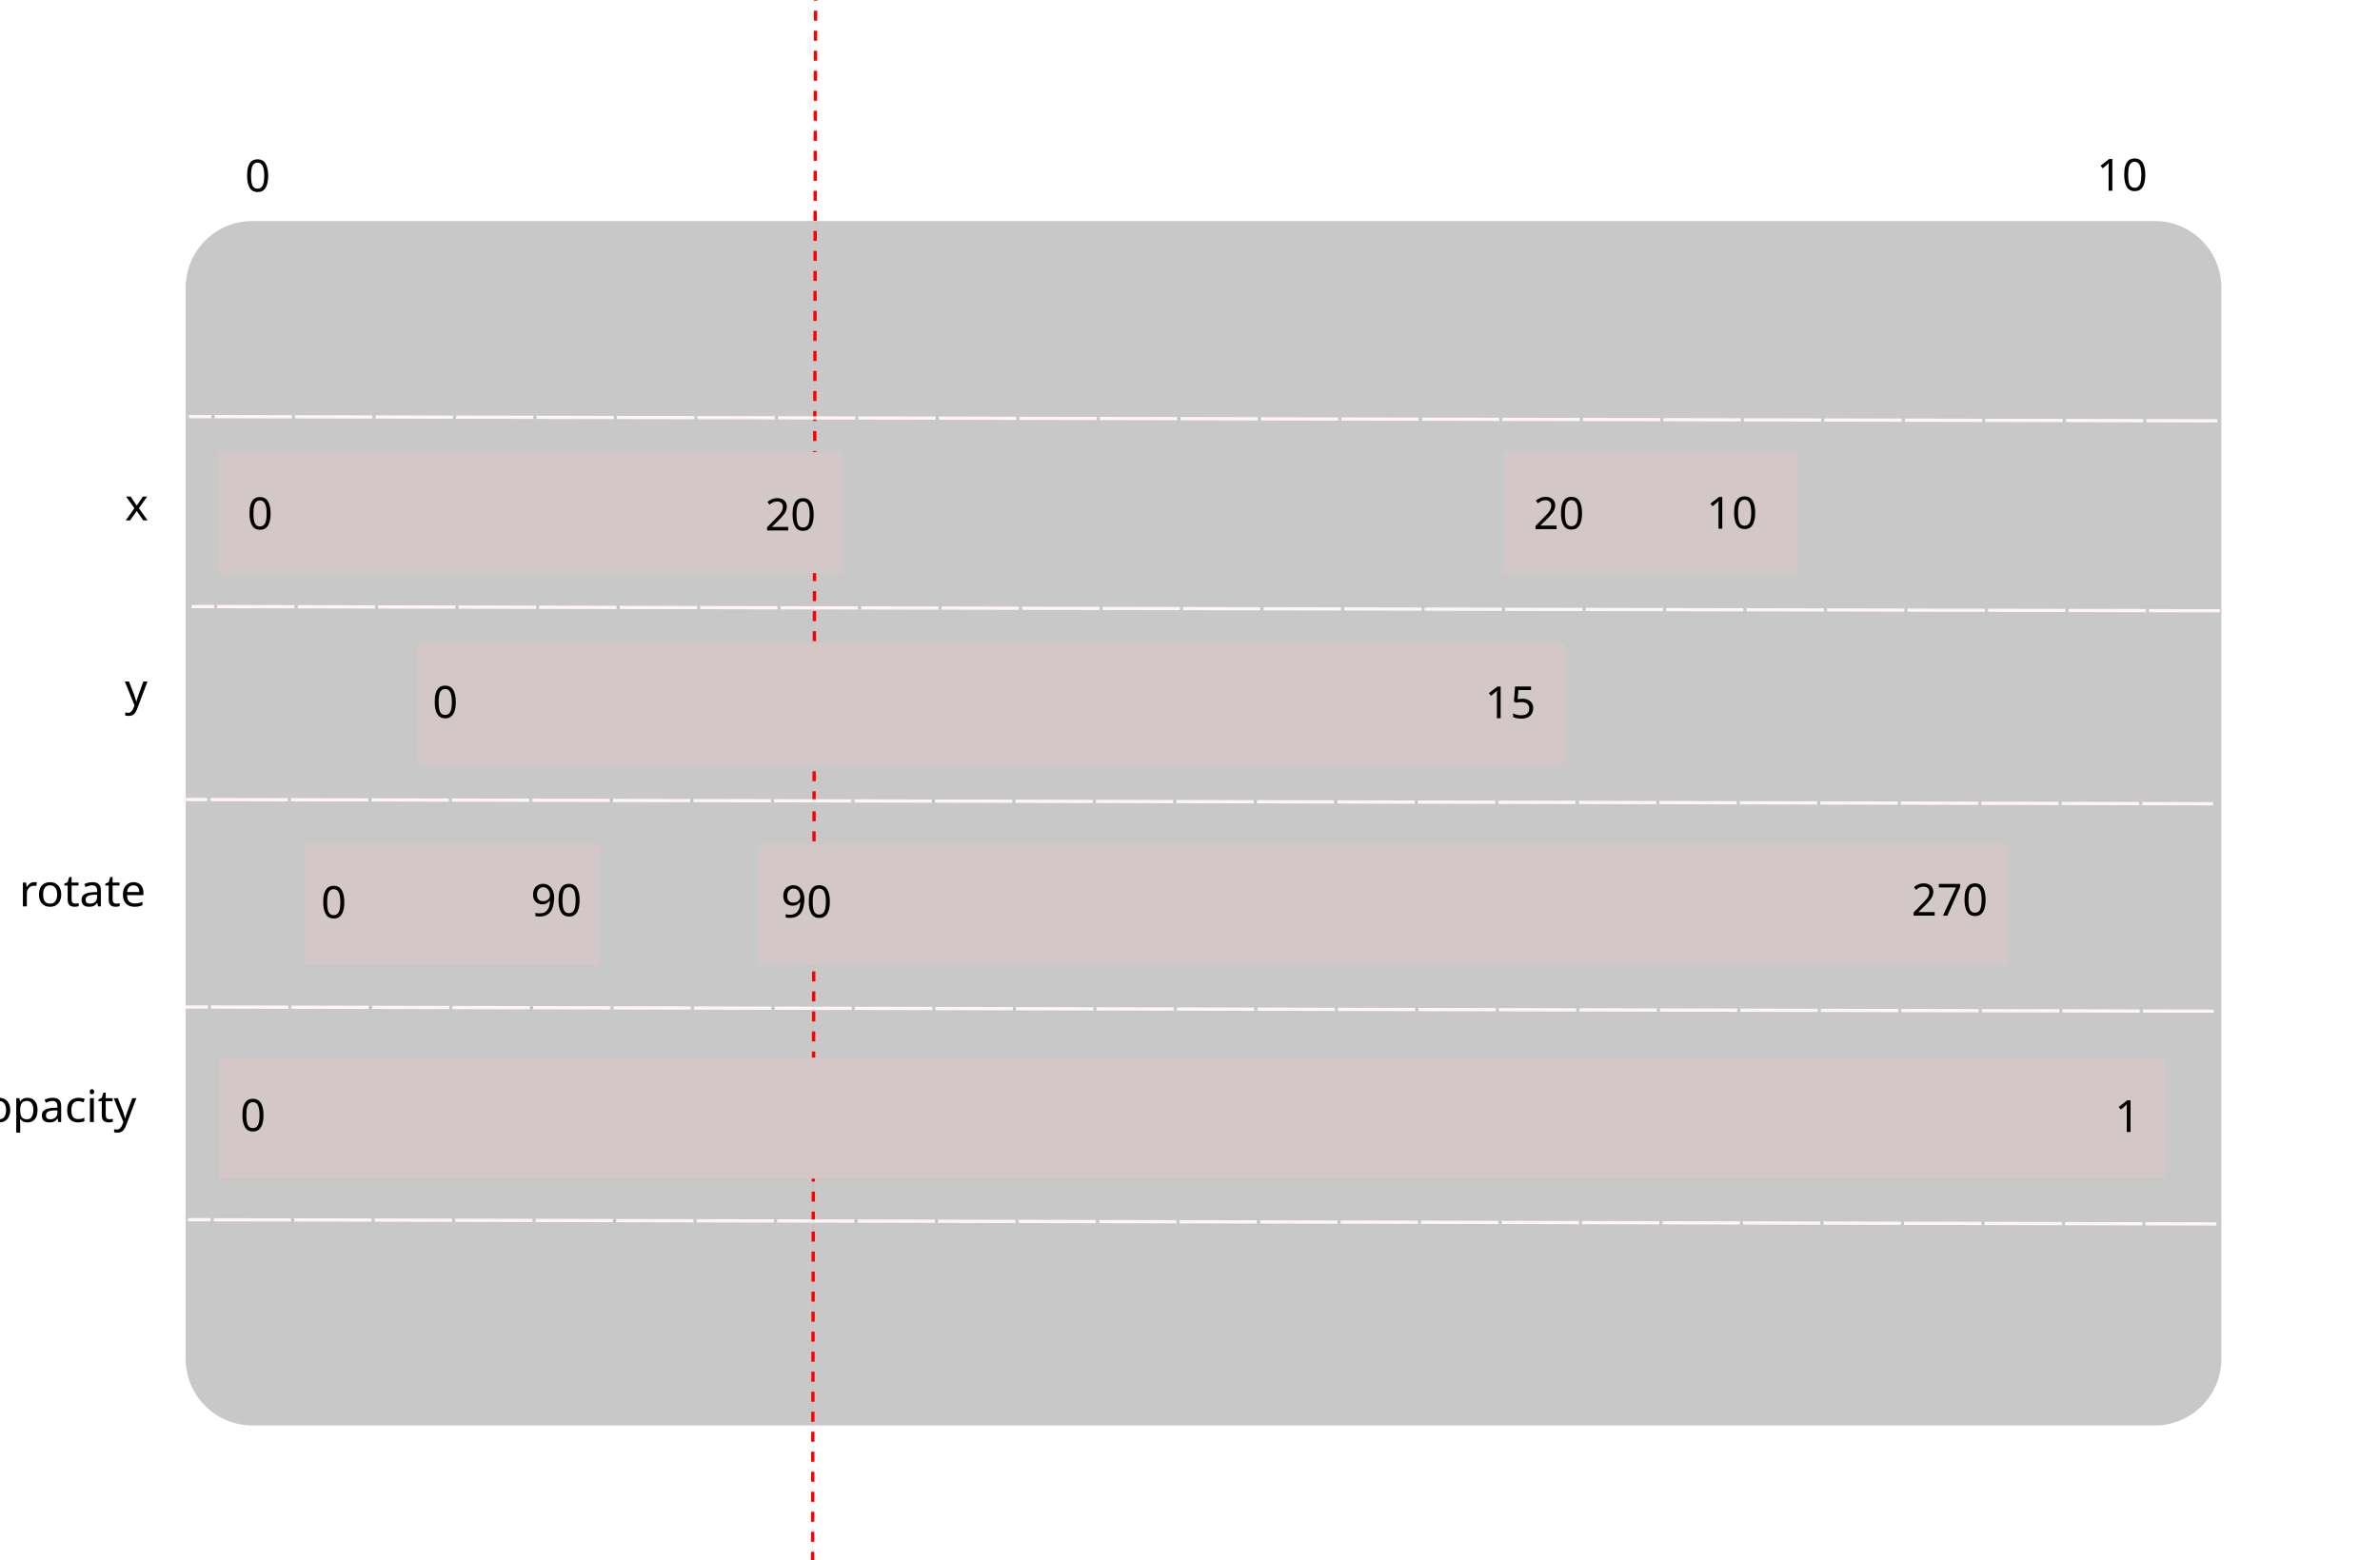
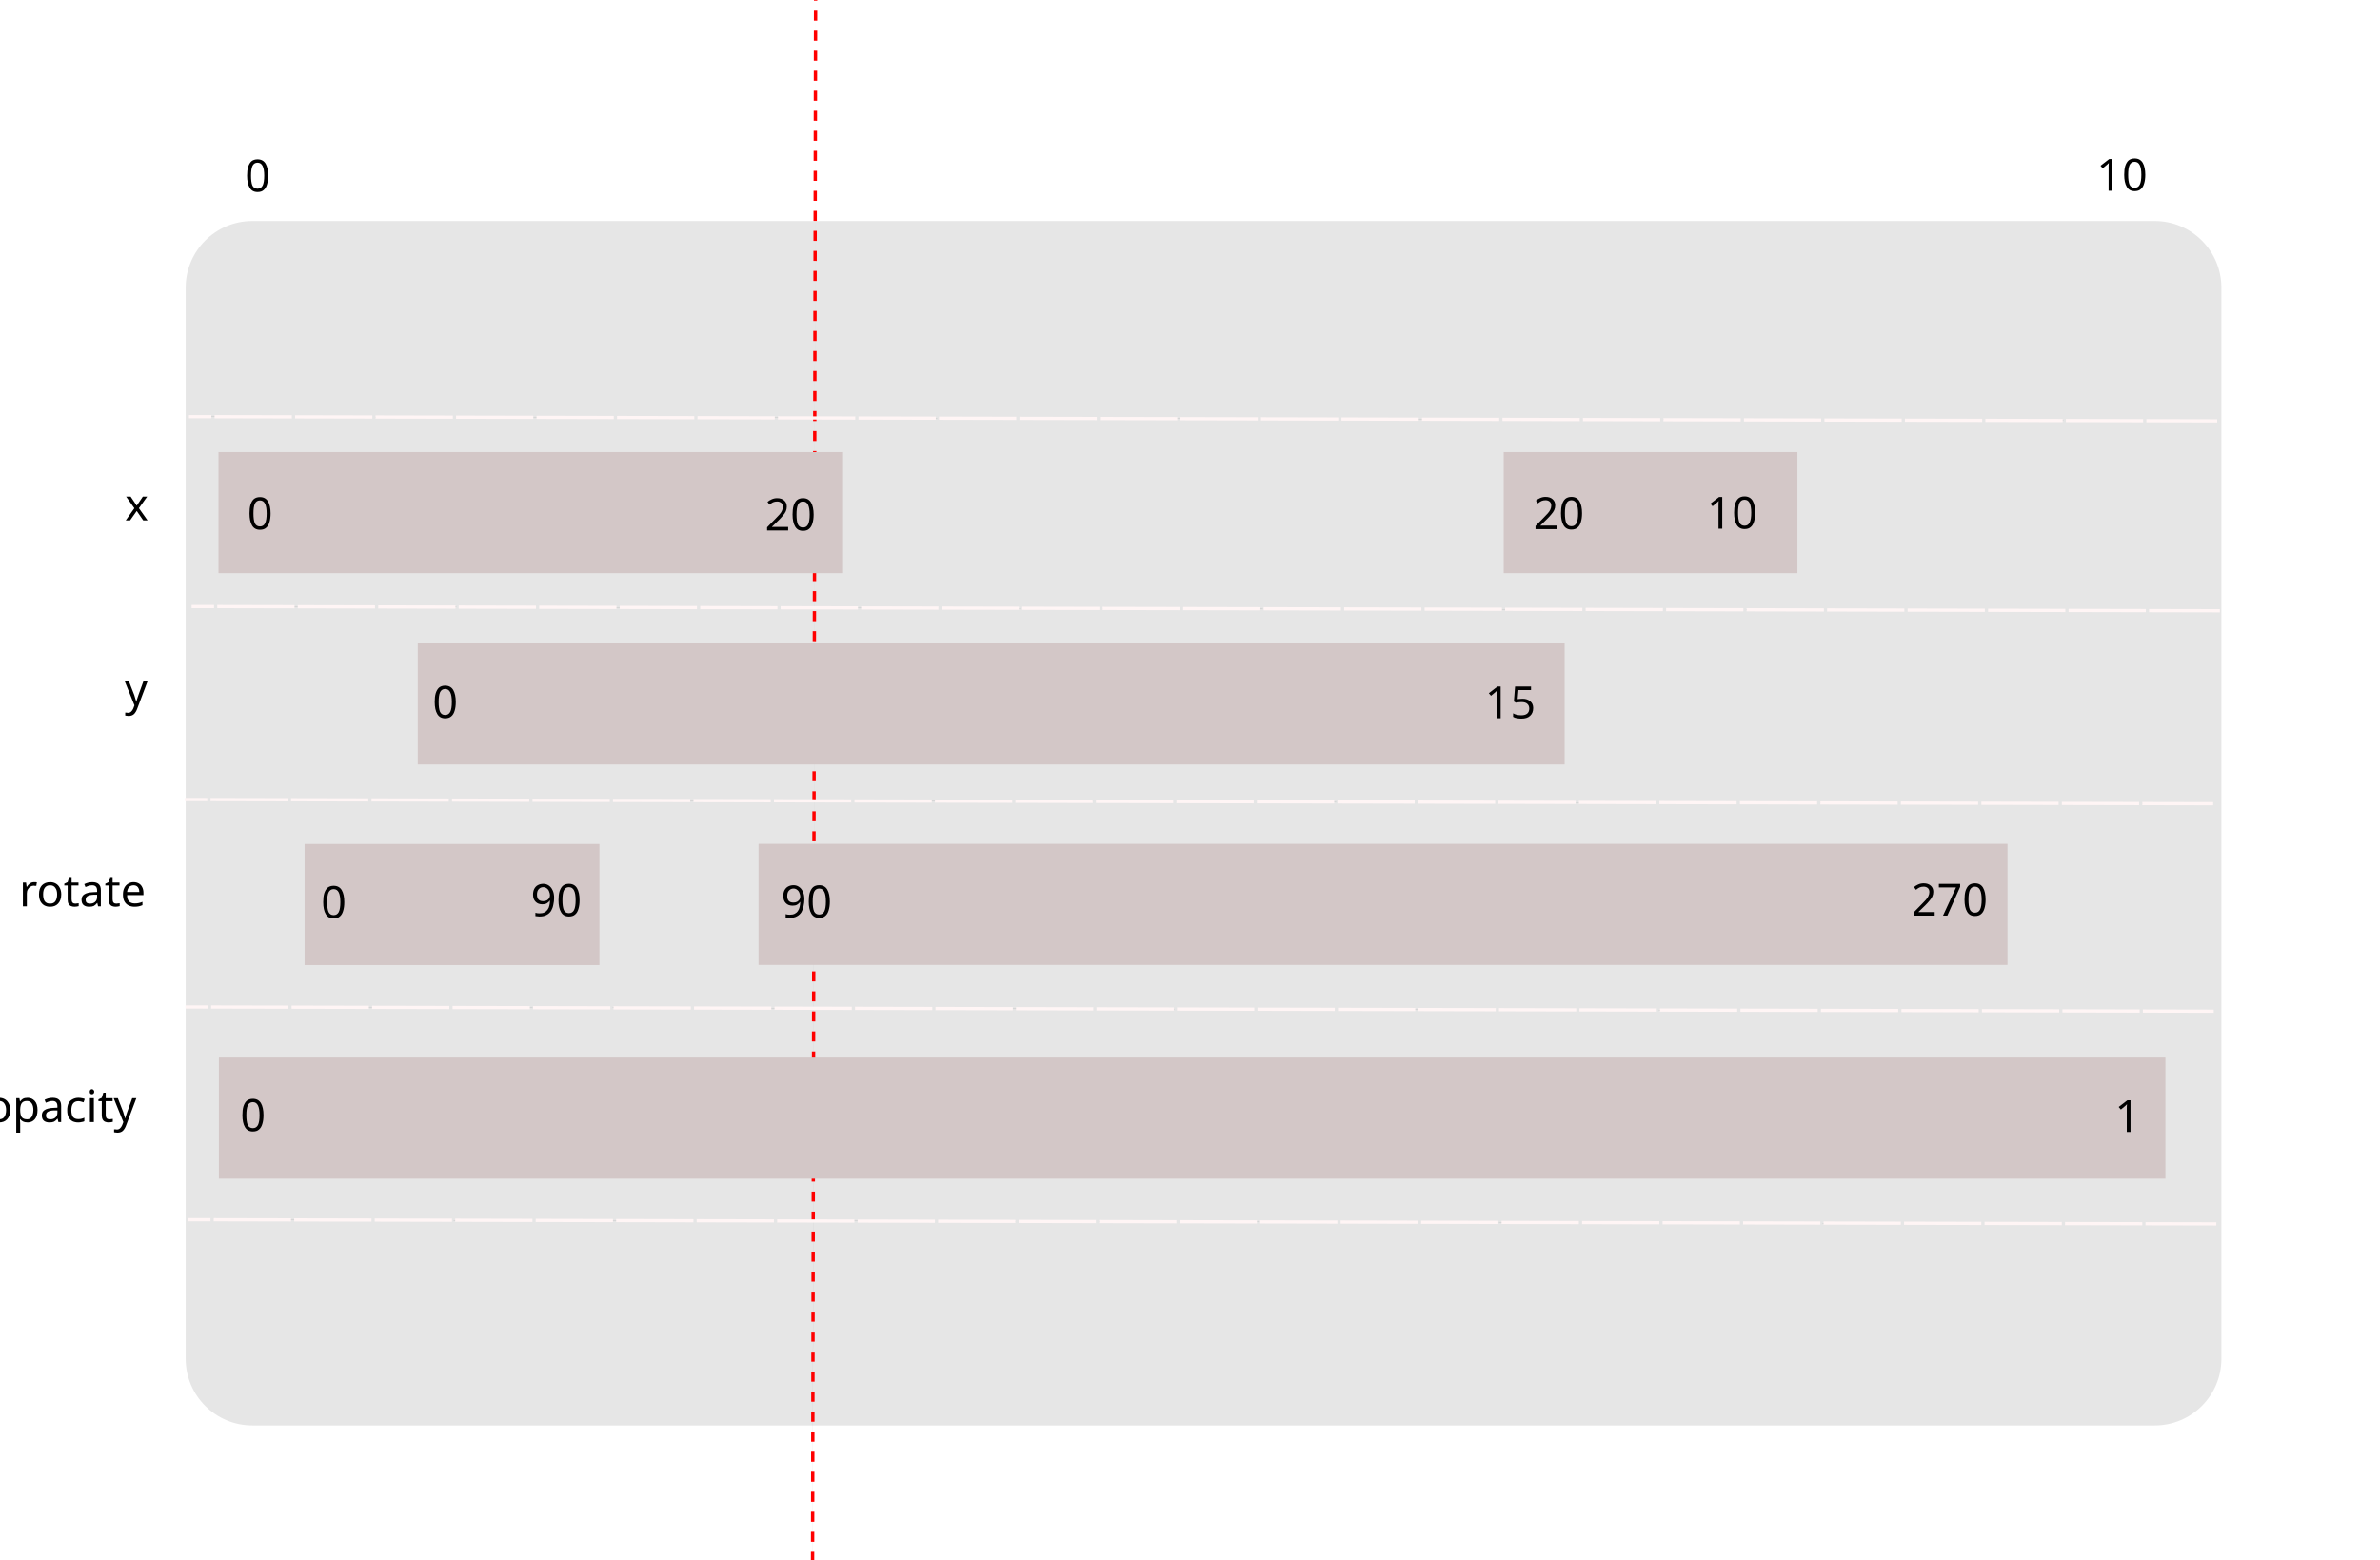
<svg xmlns="http://www.w3.org/2000/svg" width="713.551" height="467.713" viewBox="0 0 188.794 123.749" version="1.1" id="svg5">
  <defs id="defs2">
    <marker style="overflow:visible" id="marker25288" refX="0" refY="0" orient="auto">
      <path transform="matrix(-0.8,0,0,-0.8,-10,0)" style="fill:context-stroke;fill-rule:evenodd;stroke:context-stroke;stroke-width:1pt" d="M 0,0 5,-5 -12.5,0 5,5 Z" id="path25286" />
    </marker>
    <marker style="overflow:visible" id="Arrow1Lend" refX="0" refY="0" orient="auto">
      <path transform="matrix(-0.8,0,0,-0.8,-10,0)" style="fill:context-stroke;fill-rule:evenodd;stroke:context-stroke;stroke-width:1pt" d="M 0,0 5,-5 -12.5,0 5,5 Z" id="path25013" />
    </marker>
    <marker style="overflow:visible" id="Arrow1Lstart" refX="0" refY="0" orient="auto">
      <path transform="matrix(0.8,0,0,0.8,10,0)" style="fill:context-stroke;fill-rule:evenodd;stroke:context-stroke;stroke-width:1pt" d="M 0,0 5,-5 -12.5,0 5,5 Z" id="path25010" />
    </marker>
    <marker style="overflow:visible" id="Arrow1Lstart-7" refX="0" refY="0" orient="auto">
      <path transform="matrix(0.8,0,0,0.8,10,0)" style="fill:context-stroke;fill-rule:evenodd;stroke:context-stroke;stroke-width:1pt" d="M 0,0 5,-5 -12.5,0 5,5 Z" id="path25010-4" />
    </marker>
    <marker style="overflow:visible" id="Arrow1Lend-5" refX="0" refY="0" orient="auto">
      <path transform="matrix(-0.8,0,0,-0.8,-10,0)" style="fill:context-stroke;fill-rule:evenodd;stroke:context-stroke;stroke-width:1pt" d="M 0,0 5,-5 -12.5,0 5,5 Z" id="path25013-2" />
    </marker>
    <marker style="overflow:visible" id="Arrow1Lstart-7-4" refX="0" refY="0" orient="auto">
      <path transform="matrix(0.8,0,0,0.8,10,0)" style="fill:context-stroke;fill-rule:evenodd;stroke:context-stroke;stroke-width:1pt" d="M 0,0 5,-5 -12.5,0 5,5 Z" id="path25010-4-4" />
    </marker>
    <marker style="overflow:visible" id="Arrow1Lend-5-3" refX="0" refY="0" orient="auto">
      <path transform="matrix(-0.8,0,0,-0.8,-10,0)" style="fill:context-stroke;fill-rule:evenodd;stroke:context-stroke;stroke-width:1pt" d="M 0,0 5,-5 -12.5,0 5,5 Z" id="path25013-2-0" />
    </marker>
  </defs>
  <g id="layer2" style="display:none">
    <rect style="fill:#c7c7c7;fill-opacity:1;stroke:#000000;stroke-width:0.265" id="rect2" width="192.52" height="126.279" x="-2.659" y="-0.886" />
  </g>
-   <g id="layer1" transform="translate(-4.019661,-6.514961)">
-     <path style="fill:#000000;fill-opacity:0.215;stroke:none;stroke-width:0.265;stroke-miterlimit:4;stroke-dasharray:none;stroke-opacity:1" id="rect1011" width="161.483" height="95.562" x="18.75" y="24.05" d="m 24.041,24.05 150.9,0 a 5.292,5.292 45 0 1 5.292,5.292 l 0,84.979 a 5.292,5.292 135 0 1 -5.292,5.292 H 24.041 a 5.292,5.292 45 0 1 -5.292,-5.292 V 29.342 a 5.292,5.292 135 0 1 5.292,-5.292 z" />
+   <g id="layer1" transform="translate(-4.019661,-6.514961)" style="display:inline">
+     <path style="fill:#000000;fill-opacity:0.1;stroke:none;stroke-width:0.265;stroke-miterlimit:4;stroke-dasharray:none;stroke-opacity:1" id="rect1011" width="161.483" height="95.562" x="18.75" y="24.05" d="m 24.041,24.05 150.9,0 a 5.292,5.292 45 0 1 5.292,5.292 l 0,84.979 a 5.292,5.292 135 0 1 -5.292,5.292 H 24.041 a 5.292,5.292 45 0 1 -5.292,-5.292 V 29.342 a 5.292,5.292 135 0 1 5.292,-5.292 z" />
    <path style="font-variation-settings:normal;opacity:1;fill:#000000;fill-opacity:1;stroke:#ff0000;stroke-width:0.265;stroke-linecap:butt;stroke-linejoin:miter;stroke-miterlimit:4;stroke-dasharray:0.794, 0.794;stroke-dashoffset:0.529;stroke-opacity:1;stop-color:#000000;stop-opacity:1" d="M 68.741,-4.811 68.408,166.624 v 1.235" id="path1524" />
    <path style="font-variation-settings:normal;fill:#000000;fill-opacity:1;stroke:#fff5f5;stroke-width:0.255;stroke-linecap:butt;stroke-linejoin:miter;stroke-miterlimit:4;stroke-dasharray:6.13, 0.255;stroke-dashoffset:0.511;stroke-opacity:1;stop-color:#000000" d="M 180.112,54.974 20.371,54.641 h -1.151" id="path1524-3" />
    <path style="font-variation-settings:normal;fill:#000000;fill-opacity:1;stroke:#fff5f5;stroke-width:0.255;stroke-linecap:butt;stroke-linejoin:miter;stroke-miterlimit:4;stroke-dasharray:6.13, 0.255;stroke-dashoffset:0.511;stroke-opacity:1;stop-color:#000000" d="M 179.9,39.904 20.159,39.571 h -1.151" id="path1524-3-2" />
    <path style="font-variation-settings:normal;fill:#000000;fill-opacity:1;stroke:#fff5f5;stroke-width:0.255;stroke-linecap:butt;stroke-linejoin:miter;stroke-miterlimit:4;stroke-dasharray:6.13, 0.255;stroke-dashoffset:0.511;stroke-opacity:1;stop-color:#000000" d="M 179.579,70.286 19.838,69.953 H 18.687" id="path1524-3-6" />
    <path style="font-variation-settings:normal;fill:#000000;fill-opacity:1;stroke:#fff5f5;stroke-width:0.255;stroke-linecap:butt;stroke-linejoin:miter;stroke-miterlimit:4;stroke-dasharray:6.13, 0.255;stroke-dashoffset:0.511;stroke-opacity:1;stop-color:#000000" d="M 179.624,86.745 19.882,86.413 h -1.151" id="path1524-3-6-7" />
    <path style="font-variation-settings:normal;fill:#000000;fill-opacity:1;stroke:#fff5f5;stroke-width:0.255;stroke-linecap:butt;stroke-linejoin:miter;stroke-miterlimit:4;stroke-dasharray:6.13, 0.255;stroke-dashoffset:0.511;stroke-opacity:1;stop-color:#000000" d="M 179.832,103.622 20.091,103.29 H 18.94" id="path1524-3-6-7-5" />
    <rect style="fill:#d3c7c7;fill-opacity:1;stroke:none;stroke-width:0.255;stroke-miterlimit:4;stroke-dasharray:6.13, 0.255;stroke-dashoffset:0.511;stroke-opacity:1" id="rect42580" width="49.47" height="9.606" x="21.353" y="42.383" />
    <rect style="fill:#d3c7c7;fill-opacity:1;stroke:none;stroke-width:0.176;stroke-miterlimit:4;stroke-dasharray:4.215, 0.176;stroke-dashoffset:0.351;stroke-opacity:1" id="rect42580-9" width="23.388" height="9.606" x="28.184" y="73.48" />
    <rect style="fill:#d3c7c7;fill-opacity:1;stroke:none;stroke-width:0.361;stroke-miterlimit:4;stroke-dasharray:8.674, 0.361;stroke-dashoffset:0.723;stroke-opacity:1" id="rect42580-9-3" width="99.071" height="9.606" x="64.192" y="73.468" />
    <rect style="fill:#d3c7c7;fill-opacity:1;stroke:none;stroke-width:0.451;stroke-miterlimit:4;stroke-dasharray:10.829, 0.451;stroke-dashoffset:0.902;stroke-opacity:1" id="rect42580-9-3-6" width="154.408" height="9.606" x="21.385" y="90.426" />
    <rect style="fill:#d3c7c7;fill-opacity:1;stroke:none;stroke-width:0.346;stroke-miterlimit:4;stroke-dasharray:8.312, 0.346;stroke-dashoffset:0.693;stroke-opacity:1" id="rect42580-0" width="90.974" height="9.606" x="37.16" y="57.564" />
    <rect style="fill:#d3c7c7;fill-opacity:1;stroke:none;stroke-width:0.175;stroke-miterlimit:4;stroke-dasharray:4.206, 0.175;stroke-dashoffset:0.351;stroke-opacity:1" id="rect42580-7" width="23.297" height="9.606" x="123.303" y="42.383" />
  </g>
  <g id="layer3" style="display:inline">
    <text xml:space="preserve" style="font-style:normal;font-weight:normal;font-size:3.528px;line-height:1.25;font-family:sans-serif;fill:#000000;fill-opacity:1;stroke:none;stroke-width:0.265" x="13.93" y="47.803" id="text5248" transform="translate(-4.019661,-6.514961)">
      <tspan id="tspan5246" style="font-style:normal;font-variant:normal;font-weight:normal;font-stretch:normal;font-size:3.528px;font-family:sans-serif;-inkscape-font-specification:'sans-serif, Normal';font-variant-ligatures:normal;font-variant-caps:normal;font-variant-numeric:normal;font-variant-east-asian:normal;stroke-width:0.265" x="13.93" y="47.803">x</tspan>
    </text>
    <text xml:space="preserve" style="font-style:normal;font-weight:normal;font-size:3.528px;line-height:1.25;font-family:sans-serif;fill:#000000;fill-opacity:1;stroke:none;stroke-width:0.265" x="23.45" y="21.72" id="text5248-1" transform="translate(-4.019661,-6.514961)">
      <tspan id="tspan5246-8" style="font-style:normal;font-variant:normal;font-weight:normal;font-stretch:normal;font-size:3.528px;font-family:sans-serif;-inkscape-font-specification:'sans-serif, Normal';font-variant-ligatures:normal;font-variant-caps:normal;font-variant-numeric:normal;font-variant-east-asian:normal;stroke-width:0.265" x="23.45" y="21.72">0</tspan>
    </text>
    <text xml:space="preserve" style="font-style:normal;font-weight:normal;font-size:3.528px;line-height:1.25;font-family:sans-serif;fill:#000000;fill-opacity:1;stroke:none;stroke-width:0.265" x="170.333" y="21.65" id="text5248-1-7" transform="translate(-4.019661,-6.514961)">
      <tspan id="tspan5246-8-9" style="font-style:normal;font-variant:normal;font-weight:normal;font-stretch:normal;font-size:3.528px;font-family:sans-serif;-inkscape-font-specification:'sans-serif, Normal';font-variant-ligatures:normal;font-variant-caps:normal;font-variant-numeric:normal;font-variant-east-asian:normal;stroke-width:0.265" x="170.333" y="21.65">10</tspan>
    </text>
    <text xml:space="preserve" style="font-style:normal;font-weight:normal;font-size:3.528px;line-height:1.25;font-family:sans-serif;fill:#000000;fill-opacity:1;stroke:none;stroke-width:0.265" x="9.904" y="55.958" id="text5248-3">
      <tspan id="tspan5246-5" style="font-style:normal;font-variant:normal;font-weight:normal;font-stretch:normal;font-size:3.528px;font-family:sans-serif;-inkscape-font-specification:'sans-serif, Normal';font-variant-ligatures:normal;font-variant-caps:normal;font-variant-numeric:normal;font-variant-east-asian:normal;stroke-width:0.265" x="9.904" y="55.958">y</tspan>
    </text>
    <text xml:space="preserve" style="font-style:normal;font-weight:normal;font-size:3.528px;line-height:1.25;font-family:sans-serif;fill:#000000;fill-opacity:1;stroke:none;stroke-width:0.265" x="1.518" y="71.913" id="text5248-3-6">
      <tspan id="tspan5246-5-2" style="font-style:normal;font-variant:normal;font-weight:normal;font-stretch:normal;font-size:3.528px;font-family:sans-serif;-inkscape-font-specification:'sans-serif, Normal';font-variant-ligatures:normal;font-variant-caps:normal;font-variant-numeric:normal;font-variant-east-asian:normal;stroke-width:0.265" x="1.518" y="71.913">rotate</tspan>
    </text>
    <text xml:space="preserve" style="font-style:normal;font-weight:normal;font-size:3.528px;line-height:1.25;font-family:sans-serif;fill:#000000;fill-opacity:1;stroke:none;stroke-width:0.265" x="-1.139" y="89.026" id="text5248-3-6-9">
      <tspan id="tspan5246-5-2-1" style="font-style:normal;font-variant:normal;font-weight:normal;font-stretch:normal;font-size:3.528px;font-family:sans-serif;-inkscape-font-specification:'sans-serif, Normal';font-variant-ligatures:normal;font-variant-caps:normal;font-variant-numeric:normal;font-variant-east-asian:normal;stroke-width:0.265" x="-1.139" y="89.026">opacity</tspan>
    </text>
    <text xml:space="preserve" style="font-style:normal;font-weight:normal;font-size:3.528px;line-height:1.25;font-family:sans-serif;fill:#000000;fill-opacity:1;stroke:none;stroke-width:0.265" x="23.641" y="48.513" id="text5248-1-2" transform="translate(-4.019661,-6.514961)">
      <tspan id="tspan5246-8-0" style="font-style:normal;font-variant:normal;font-weight:normal;font-stretch:normal;font-size:3.528px;font-family:sans-serif;-inkscape-font-specification:'sans-serif, Normal';font-variant-ligatures:normal;font-variant-caps:normal;font-variant-numeric:normal;font-variant-east-asian:normal;stroke-width:0.265" x="23.641" y="48.513">0</tspan>
    </text>
    <text xml:space="preserve" style="font-style:normal;font-weight:normal;font-size:3.528px;line-height:1.25;font-family:sans-serif;display:inline;fill:#000000;fill-opacity:1;stroke:none;stroke-width:0.265" x="60.679" y="42.084" id="text5248-1-2-2">
      <tspan id="tspan5246-8-0-3" style="font-style:normal;font-variant:normal;font-weight:normal;font-stretch:normal;font-size:3.528px;font-family:sans-serif;-inkscape-font-specification:'sans-serif, Normal';font-variant-ligatures:normal;font-variant-caps:normal;font-variant-numeric:normal;font-variant-east-asian:normal;stroke-width:0.265" x="60.679" y="42.084">20</tspan>
    </text>
    <text xml:space="preserve" style="font-style:normal;font-weight:normal;font-size:3.528px;line-height:1.25;font-family:sans-serif;display:inline;fill:#000000;fill-opacity:1;stroke:none;stroke-width:0.265" x="121.632" y="41.988" id="text5248-1-2-7">
      <tspan id="tspan5246-8-0-5" style="font-style:normal;font-variant:normal;font-weight:normal;font-stretch:normal;font-size:3.528px;font-family:sans-serif;-inkscape-font-specification:'sans-serif, Normal';font-variant-ligatures:normal;font-variant-caps:normal;font-variant-numeric:normal;font-variant-east-asian:normal;stroke-width:0.265" x="121.632" y="41.988">20</tspan>
    </text>
    <text xml:space="preserve" style="font-style:normal;font-weight:normal;font-size:3.528px;line-height:1.25;font-family:sans-serif;display:inline;fill:#000000;fill-opacity:1;stroke:none;stroke-width:0.265" x="135.366" y="41.947" id="text5248-1-2-7-9">
      <tspan id="tspan5246-8-0-5-2" style="font-style:normal;font-variant:normal;font-weight:normal;font-stretch:normal;font-size:3.528px;font-family:sans-serif;-inkscape-font-specification:'sans-serif, Normal';font-variant-ligatures:normal;font-variant-caps:normal;font-variant-numeric:normal;font-variant-east-asian:normal;stroke-width:0.265" x="135.366" y="41.947">10</tspan>
    </text>
    <text xml:space="preserve" style="font-style:normal;font-weight:normal;font-size:3.528px;line-height:1.25;font-family:sans-serif;display:inline;fill:#000000;fill-opacity:1;stroke:none;stroke-width:0.265" x="34.312" y="56.963" id="text5248-1-2-7-2">
      <tspan id="tspan5246-8-0-5-8" style="font-style:normal;font-variant:normal;font-weight:normal;font-stretch:normal;font-size:3.528px;font-family:sans-serif;-inkscape-font-specification:'sans-serif, Normal';font-variant-ligatures:normal;font-variant-caps:normal;font-variant-numeric:normal;font-variant-east-asian:normal;stroke-width:0.265" x="34.312" y="56.963">0</tspan>
    </text>
    <text xml:space="preserve" style="font-style:normal;font-weight:normal;font-size:3.528px;line-height:1.25;font-family:sans-serif;display:inline;fill:#000000;fill-opacity:1;stroke:none;stroke-width:0.265" x="117.791" y="56.982" id="text5248-1-2-7-2-9">
      <tspan id="tspan5246-8-0-5-8-7" style="font-style:normal;font-variant:normal;font-weight:normal;font-stretch:normal;font-size:3.528px;font-family:sans-serif;-inkscape-font-specification:'sans-serif, Normal';font-variant-ligatures:normal;font-variant-caps:normal;font-variant-numeric:normal;font-variant-east-asian:normal;stroke-width:0.265" x="117.791" y="56.982">15</tspan>
    </text>
    <text xml:space="preserve" style="font-style:normal;font-weight:normal;font-size:3.528px;line-height:1.25;font-family:sans-serif;display:inline;fill:#000000;fill-opacity:1;stroke:none;stroke-width:0.265" x="25.468" y="72.841" id="text5248-1-2-7-2-3">
      <tspan id="tspan5246-8-0-5-8-6" style="font-style:normal;font-variant:normal;font-weight:normal;font-stretch:normal;font-size:3.528px;font-family:sans-serif;-inkscape-font-specification:'sans-serif, Normal';font-variant-ligatures:normal;font-variant-caps:normal;font-variant-numeric:normal;font-variant-east-asian:normal;stroke-width:0.265" x="25.468" y="72.841">0</tspan>
    </text>
    <text xml:space="preserve" style="font-style:normal;font-weight:normal;font-size:3.528px;line-height:1.25;font-family:sans-serif;display:inline;fill:#000000;fill-opacity:1;stroke:none;stroke-width:0.265" x="19.057" y="89.743" id="text5248-1-2-7-2-3-4">
      <tspan id="tspan5246-8-0-5-8-6-7" style="font-style:normal;font-variant:normal;font-weight:normal;font-stretch:normal;font-size:3.528px;font-family:sans-serif;-inkscape-font-specification:'sans-serif, Normal';font-variant-ligatures:normal;font-variant-caps:normal;font-variant-numeric:normal;font-variant-east-asian:normal;stroke-width:0.265" x="19.057" y="89.743">0</tspan>
    </text>
    <text xml:space="preserve" style="font-style:normal;font-weight:normal;font-size:3.528px;line-height:1.25;font-family:sans-serif;display:inline;fill:#000000;fill-opacity:1;stroke:none;stroke-width:0.265" x="167.753" y="89.815" id="text5248-1-2-7-2-3-4-8">
      <tspan id="tspan5246-8-0-5-8-6-7-4" style="font-style:normal;font-variant:normal;font-weight:normal;font-stretch:normal;font-size:3.528px;font-family:sans-serif;-inkscape-font-specification:'sans-serif, Normal';font-variant-ligatures:normal;font-variant-caps:normal;font-variant-numeric:normal;font-variant-east-asian:normal;stroke-width:0.265" x="167.753" y="89.815">1</tspan>
    </text>
    <text xml:space="preserve" style="font-style:normal;font-weight:normal;font-size:3.528px;line-height:1.25;font-family:sans-serif;display:inline;fill:#000000;fill-opacity:1;stroke:none;stroke-width:0.265" x="42.112" y="72.686" id="text5248-1-2-7-2-3-1">
      <tspan id="tspan5246-8-0-5-8-6-2" style="font-style:normal;font-variant:normal;font-weight:normal;font-stretch:normal;font-size:3.528px;font-family:sans-serif;-inkscape-font-specification:'sans-serif, Normal';font-variant-ligatures:normal;font-variant-caps:normal;font-variant-numeric:normal;font-variant-east-asian:normal;stroke-width:0.265" x="42.112" y="72.686">90</tspan>
    </text>
    <text xml:space="preserve" style="font-style:normal;font-weight:normal;font-size:3.528px;line-height:1.25;font-family:sans-serif;display:inline;fill:#000000;fill-opacity:1;stroke:none;stroke-width:0.265" x="61.964" y="72.798" id="text5248-1-2-7-2-3-1-9">
      <tspan id="tspan5246-8-0-5-8-6-2-3" style="font-style:normal;font-variant:normal;font-weight:normal;font-stretch:normal;font-size:3.528px;font-family:sans-serif;-inkscape-font-specification:'sans-serif, Normal';font-variant-ligatures:normal;font-variant-caps:normal;font-variant-numeric:normal;font-variant-east-asian:normal;stroke-width:0.265" x="61.964" y="72.798">90</tspan>
    </text>
    <text xml:space="preserve" style="font-style:normal;font-weight:normal;font-size:3.528px;line-height:1.25;font-family:sans-serif;display:inline;fill:#000000;fill-opacity:1;stroke:none;stroke-width:0.265" x="151.624" y="72.645" id="text5248-1-2-7-2-3-1-9-1">
      <tspan id="tspan5246-8-0-5-8-6-2-3-9" style="font-style:normal;font-variant:normal;font-weight:normal;font-stretch:normal;font-size:3.528px;font-family:sans-serif;-inkscape-font-specification:'sans-serif, Normal';font-variant-ligatures:normal;font-variant-caps:normal;font-variant-numeric:normal;font-variant-east-asian:normal;stroke-width:0.265" x="151.624" y="72.645">270</tspan>
    </text>
  </g>
</svg>
